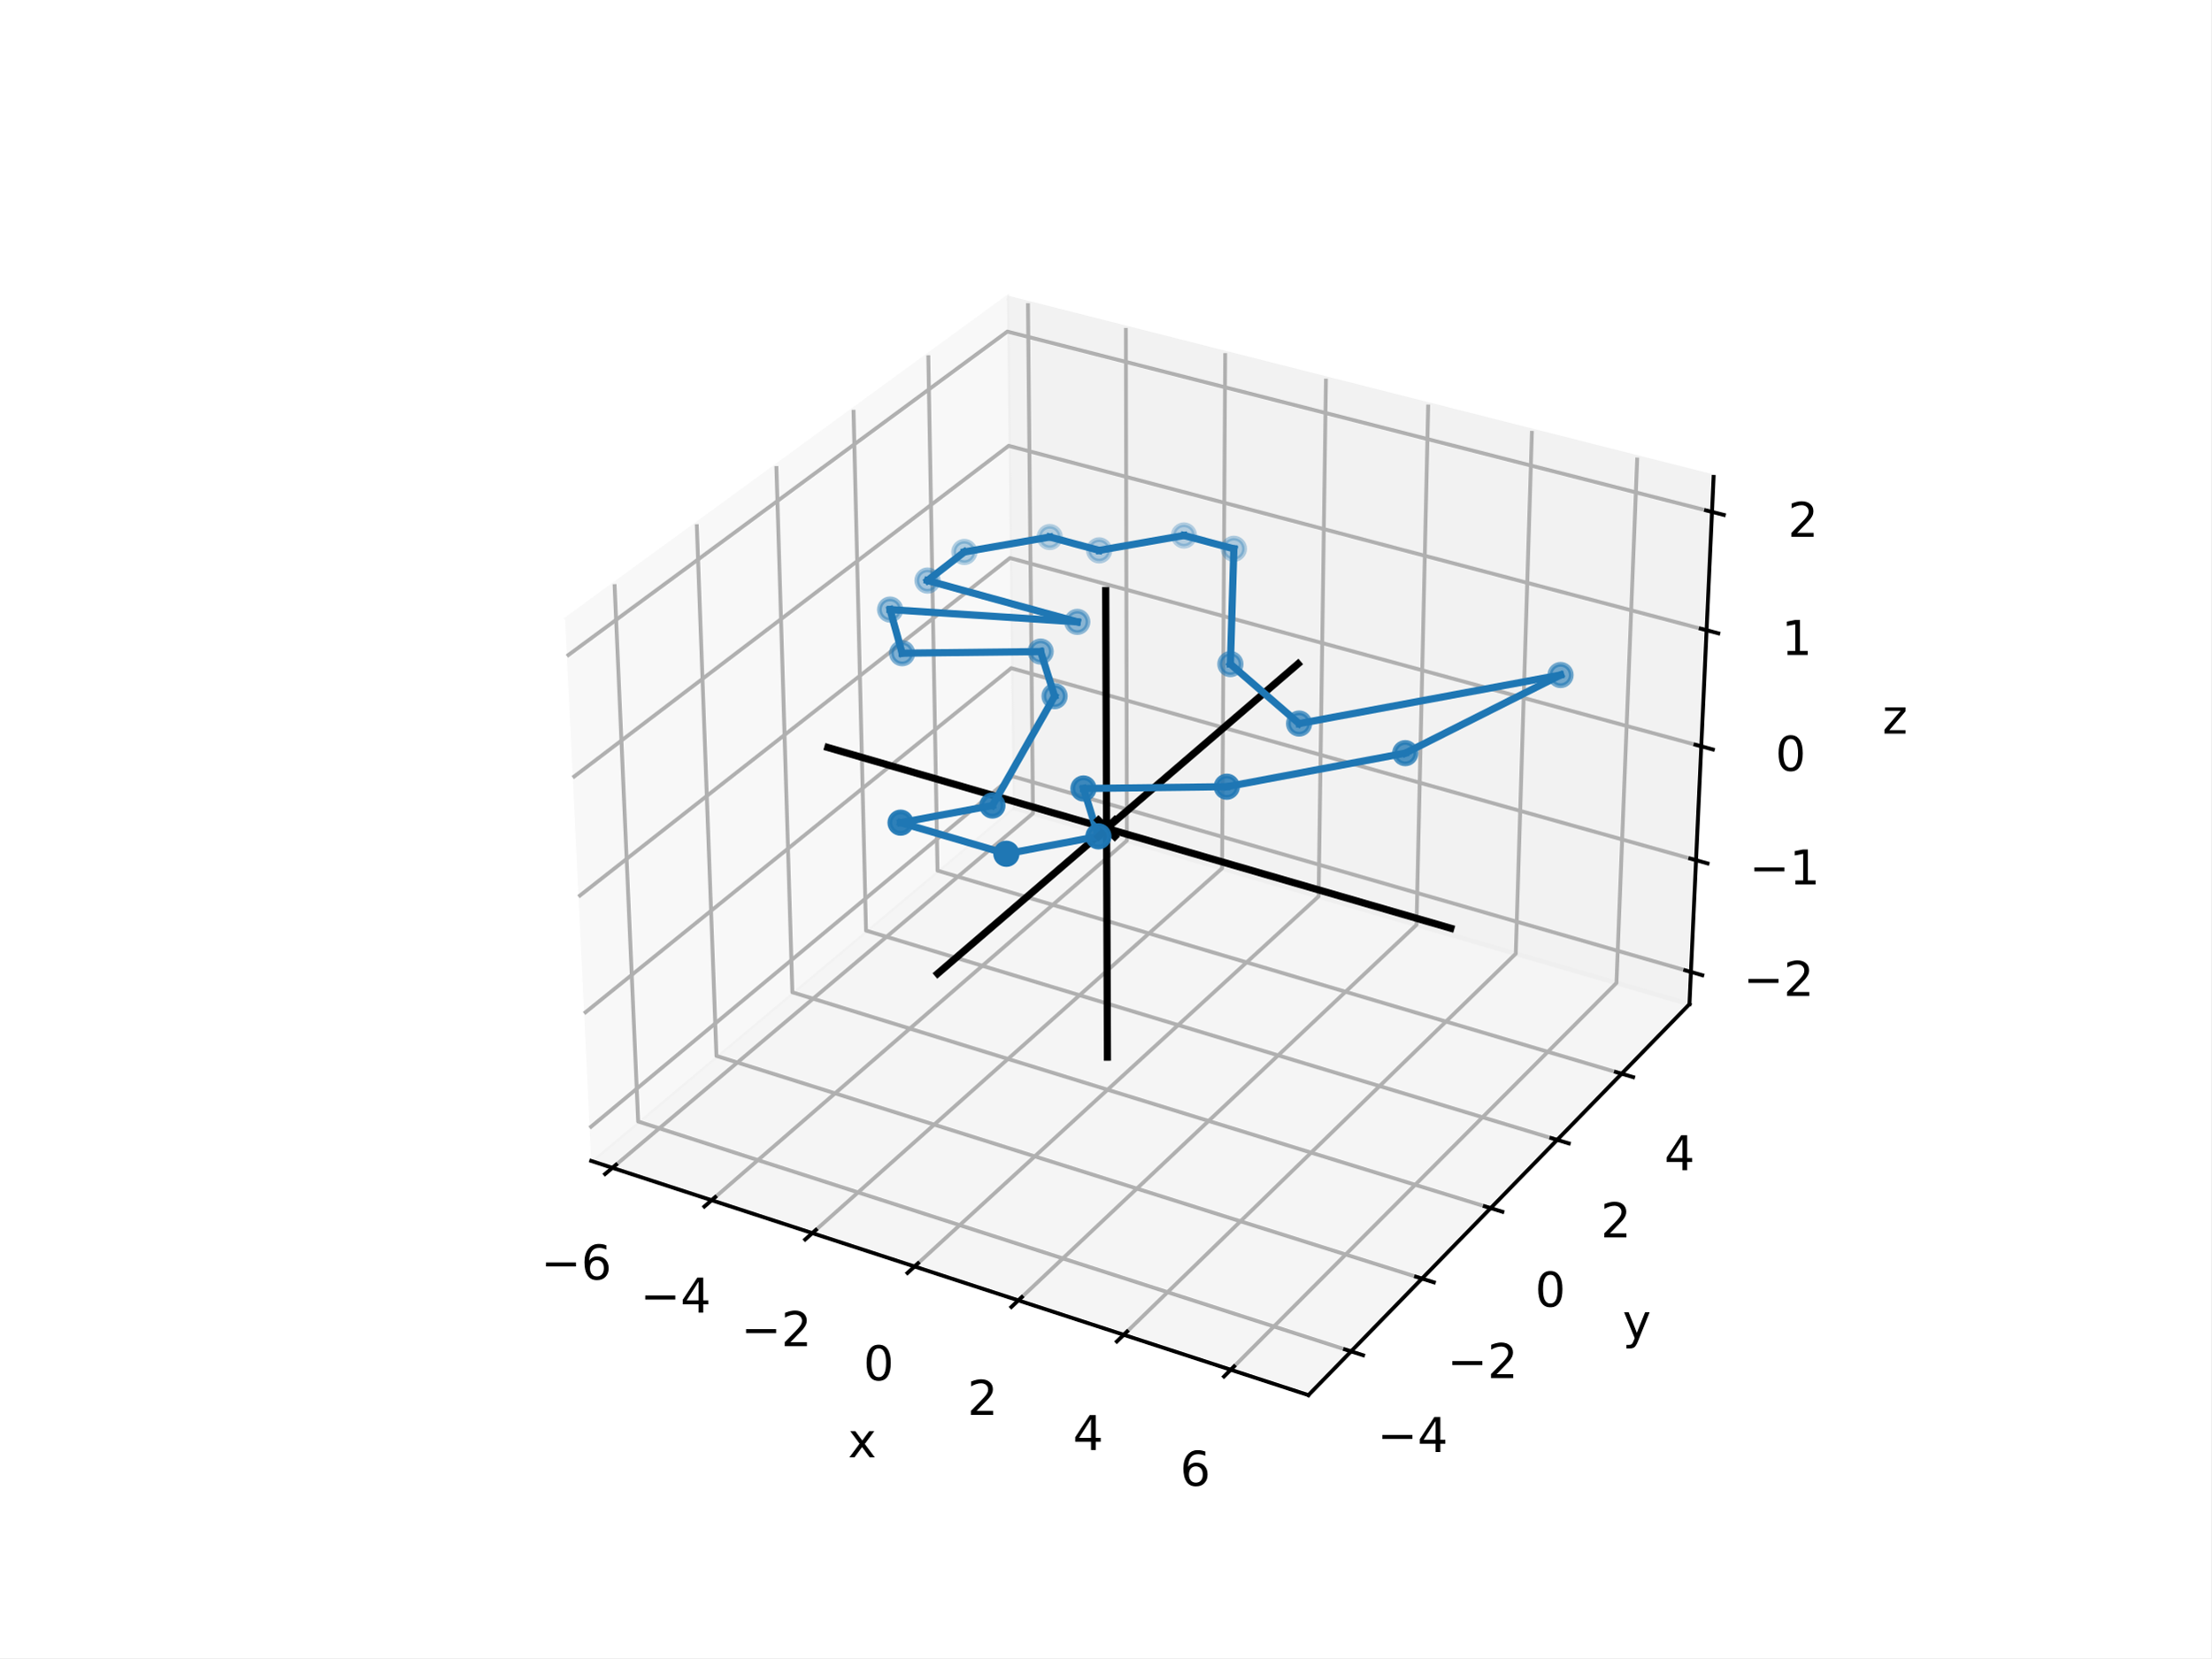
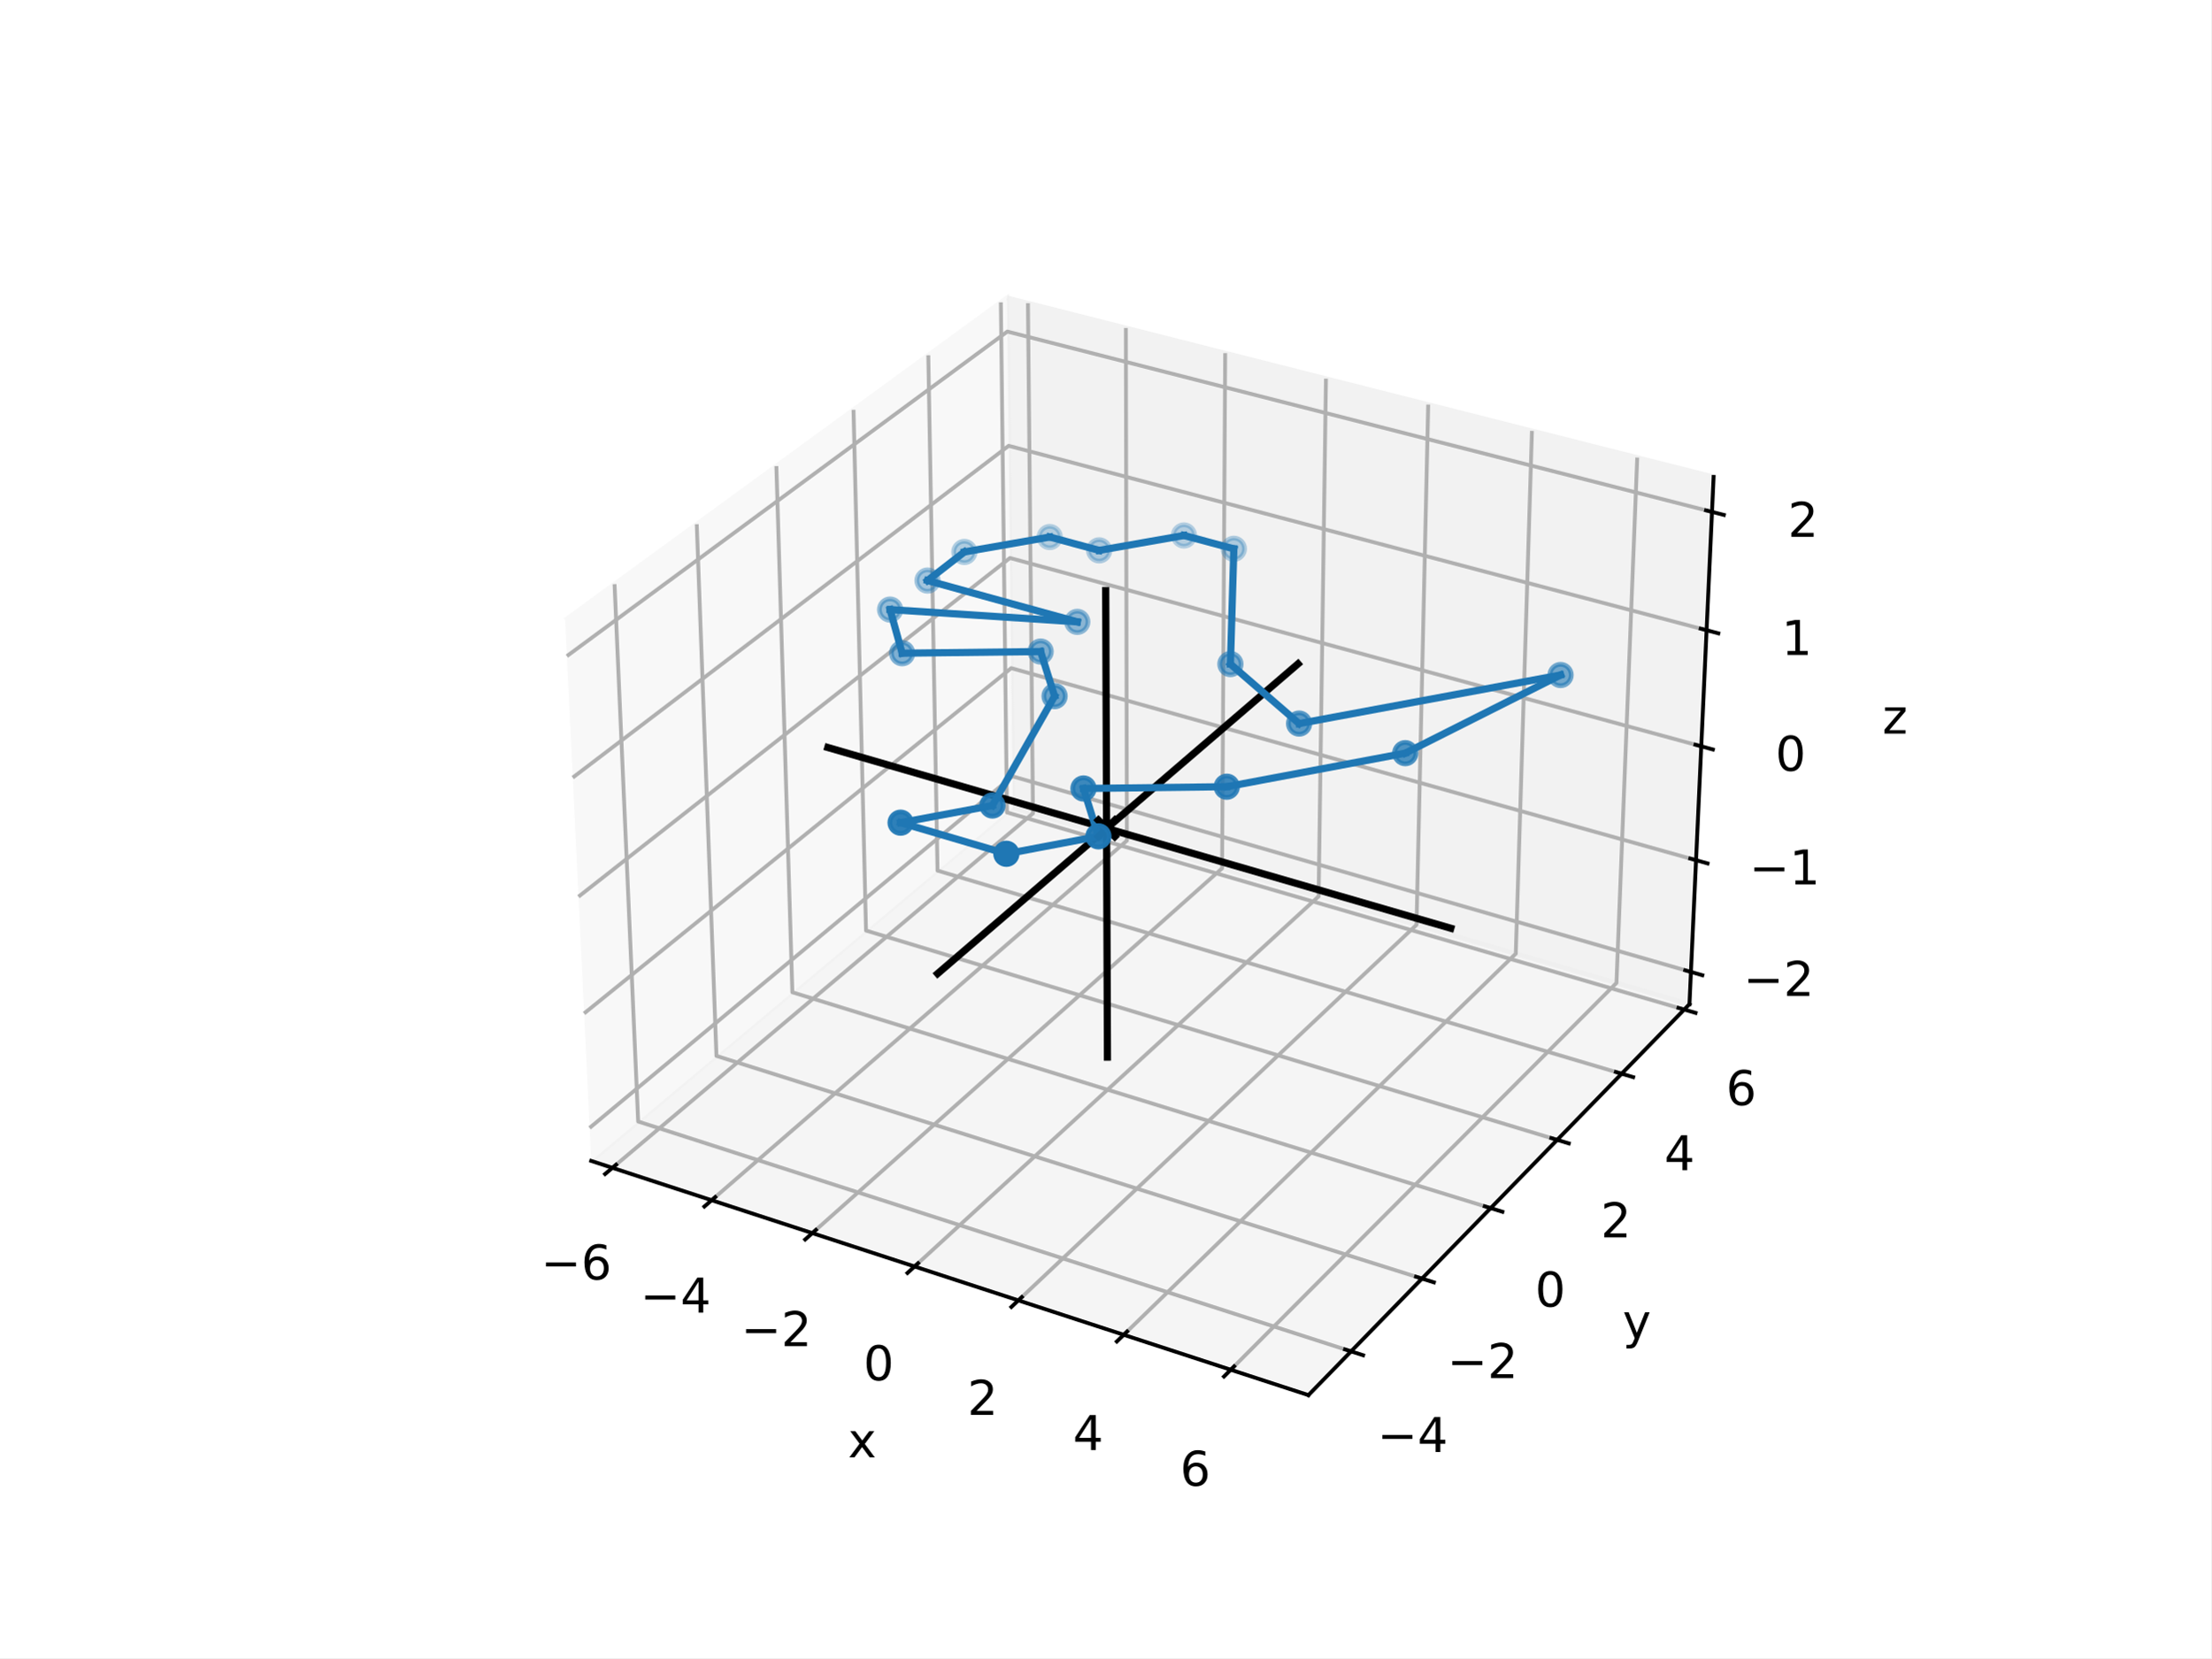
<svg xmlns="http://www.w3.org/2000/svg" xmlns:xlink="http://www.w3.org/1999/xlink" width="460.8pt" height="345.6pt" viewBox="0 0 460.8 345.6" version="1.1">
  <defs>
    <style type="text/css">*{stroke-linejoin: round; stroke-linecap: butt}</style>
  </defs>
  <g id="figure_1">
    <g id="patch_1">
      <path d="M 0 345.6  L 460.8 345.6  L 460.8 0  L 0 0  z " style="fill: #ffffff" />
    </g>
    <g id="patch_2">
      <path d="M 103.104 307.584  L 369.216 307.584  L 369.216 41.472  L 103.104 41.472  z " style="fill: #ffffff" />
    </g>
    <g id="pane3d_1">
      <g id="patch_3">
        <path d="M 123.197 241.969  L 211.076 168.307  L 209.855 62.074  L 117.77 129.273  " style="fill: #f2f2f2; opacity: 0.5; stroke: #f2f2f2; stroke-linejoin: miter" />
      </g>
    </g>
    <g id="pane3d_2">
      <g id="patch_4">
        <path d="M 211.076 168.307  L 352.09 209.295  L 357.123 99.402  L 209.855 62.074  " style="fill: #e6e6e6; opacity: 0.5; stroke: #e6e6e6; stroke-linejoin: miter" />
      </g>
    </g>
    <g id="pane3d_3">
      <g id="patch_5">
        <path d="M 123.197 241.969  L 272.679 290.79  L 352.09 209.295  L 211.076 168.307  " style="fill: #ececec; opacity: 0.5; stroke: #ececec; stroke-linejoin: miter" />
      </g>
    </g>
    <g id="grid3d_1">
      <g id="Line3DCollection_1">
        <path d="M 127.626 243.416  L 215.272 169.527  L 214.227 63.182  " style="fill: none; stroke: #b0b0b0; stroke-width: 0.8" />
        <path d="M 148.3 250.168  L 234.844 175.216  L 234.633 68.355  " style="fill: none; stroke: #b0b0b0; stroke-width: 0.8" />
        <path d="M 169.286 257.022  L 254.687 180.984  L 255.333 73.602  " style="fill: none; stroke: #b0b0b0; stroke-width: 0.8" />
        <path d="M 190.591 263.98  L 274.806 186.831  L 276.334 78.925  " style="fill: none; stroke: #b0b0b0; stroke-width: 0.8" />
        <path d="M 212.222 271.045  L 295.207 192.761  L 297.642 84.326  " style="fill: none; stroke: #b0b0b0; stroke-width: 0.8" />
        <path d="M 234.186 278.218  L 315.896 198.775  L 319.264 89.806  " style="fill: none; stroke: #b0b0b0; stroke-width: 0.8" />
        <path d="M 256.491 285.503  L 336.879 204.874  L 341.207 95.368  " style="fill: none; stroke: #b0b0b0; stroke-width: 0.8" />
      </g>
    </g>
    <g id="grid3d_2">
      <g id="Line3DCollection_2">
        <path d="M 128.07 121.757  L 132.993 233.758  L 281.566 281.67  " style="fill: none; stroke: #b0b0b0; stroke-width: 0.8" />
        <path d="M 145.202 109.255  L 149.306 220.084  L 296.346 266.502  " style="fill: none; stroke: #b0b0b0; stroke-width: 0.8" />
        <path d="M 161.794 97.146  L 165.127 206.823  L 310.657 251.816  " style="fill: none; stroke: #b0b0b0; stroke-width: 0.8" />
        <path d="M 177.872 85.414  L 180.478 193.955  L 324.52 237.588  " style="fill: none; stroke: #b0b0b0; stroke-width: 0.8" />
        <path d="M 193.459 74.039  L 195.38 181.464  L 337.958 223.798  " style="fill: none; stroke: #b0b0b0; stroke-width: 0.8" />
+         <path d="M 208.577 63.007  L 209.852 169.334  L 350.989 210.425  " style="fill: none; stroke: #b0b0b0; stroke-width: 0.8" />
      </g>
    </g>
    <g id="grid3d_3">
      <g id="Line3DCollection_3">
        <path d="M 352.398 202.583  L 211.001 161.806  L 122.866 235.097  " style="fill: none; stroke: #b0b0b0; stroke-width: 0.8" />
        <path d="M 353.464 179.29  L 210.742 139.258  L 121.717 211.237  " style="fill: none; stroke: #b0b0b0; stroke-width: 0.8" />
        <path d="M 354.551 155.552  L 210.478 116.298  L 120.545 186.903  " style="fill: none; stroke: #b0b0b0; stroke-width: 0.8" />
        <path d="M 355.659 131.356  L 210.209 92.917  L 119.35 162.081  " style="fill: none; stroke: #b0b0b0; stroke-width: 0.8" />
        <path d="M 356.789 106.688  L 209.935 69.103  L 118.131 136.756  " style="fill: none; stroke: #b0b0b0; stroke-width: 0.8" />
      </g>
    </g>
    <g id="axis3d_1">
      <g id="line2d_1">
        <path d="M 123.197 241.969  L 272.679 290.79  " style="fill: none; stroke: #000000; stroke-width: 0.8; stroke-linecap: square" />
      </g>
      <g id="xtick_1">
        <g id="line2d_2">
          <path d="M 128.389 242.772  L 126.096 244.705  " style="fill: none; stroke: #000000; stroke-width: 0.8; stroke-linecap: square" />
        </g>
        <g id="text_1">
          <g transform="translate(112.721 266.6928) scale(0.1 -0.1)">
            <defs>
              <path id="DejaVuSans-2212" d="M 678 2272  L 4684 2272  L 4684 1741  L 678 1741  L 678 2272  z " transform="scale(0.015625)" />
              <path id="DejaVuSans-36" d="M 2113 2584  Q 1688 2584 1439 2293  Q 1191 2003 1191 1497  Q 1191 994 1439 701  Q 1688 409 2113 409  Q 2538 409 2786 701  Q 3034 994 3034 1497  Q 3034 2003 2786 2293  Q 2538 2584 2113 2584  z M 3366 4563  L 3366 3988  Q 3128 4100 2886 4159  Q 2644 4219 2406 4219  Q 1781 4219 1451 3797  Q 1122 3375 1075 2522  Q 1259 2794 1537 2939  Q 1816 3084 2150 3084  Q 2853 3084 3261 2657  Q 3669 2231 3669 1497  Q 3669 778 3244 343  Q 2819 -91 2113 -91  Q 1303 -91 875 529  Q 447 1150 447 2328  Q 447 3434 972 4092  Q 1497 4750 2381 4750  Q 2619 4750 2861 4703  Q 3103 4656 3366 4563  z " transform="scale(0.015625)" />
            </defs>
            <use xlink:href="#DejaVuSans-2212" />
            <use xlink:href="#DejaVuSans-36" x="83.789" />
          </g>
        </g>
      </g>
      <g id="xtick_2">
        <g id="line2d_3">
          <path d="M 149.054 249.515  L 146.789 251.477  " style="fill: none; stroke: #000000; stroke-width: 0.8; stroke-linecap: square" />
        </g>
        <g id="text_2">
          <g transform="translate(133.4163 273.5881) scale(0.1 -0.1)">
            <defs>
              <path id="DejaVuSans-34" d="M 2419 4116  L 825 1625  L 2419 1625  L 2419 4116  z M 2253 4666  L 3047 4666  L 3047 1625  L 3713 1625  L 3713 1100  L 3047 1100  L 3047 0  L 2419 0  L 2419 1100  L 313 1100  L 313 1709  L 2253 4666  z " transform="scale(0.015625)" />
            </defs>
            <use xlink:href="#DejaVuSans-2212" />
            <use xlink:href="#DejaVuSans-34" x="83.789" />
          </g>
        </g>
      </g>
      <g id="xtick_3">
        <g id="line2d_4">
          <path d="M 170.031 256.359  L 167.794 258.351  " style="fill: none; stroke: #000000; stroke-width: 0.8; stroke-linecap: square" />
        </g>
        <g id="text_3">
          <g transform="translate(154.4247 280.5876) scale(0.1 -0.1)">
            <defs>
              <path id="DejaVuSans-32" d="M 1228 531  L 3431 531  L 3431 0  L 469 0  L 469 531  Q 828 903 1448 1529  Q 2069 2156 2228 2338  Q 2531 2678 2651 2914  Q 2772 3150 2772 3378  Q 2772 3750 2511 3984  Q 2250 4219 1831 4219  Q 1534 4219 1204 4116  Q 875 4013 500 3803  L 500 4441  Q 881 4594 1212 4672  Q 1544 4750 1819 4750  Q 2544 4750 2975 4387  Q 3406 4025 3406 3419  Q 3406 3131 3298 2873  Q 3191 2616 2906 2266  Q 2828 2175 2409 1742  Q 1991 1309 1228 531  z " transform="scale(0.015625)" />
            </defs>
            <use xlink:href="#DejaVuSans-2212" />
            <use xlink:href="#DejaVuSans-32" x="83.789" />
          </g>
        </g>
      </g>
      <g id="xtick_4">
        <g id="line2d_5">
          <path d="M 191.326 263.307  L 189.119 265.329  " style="fill: none; stroke: #000000; stroke-width: 0.8; stroke-linecap: square" />
        </g>
        <g id="text_4">
          <g transform="translate(179.943 287.6938) scale(0.1 -0.1)">
            <defs>
              <path id="DejaVuSans-30" d="M 2034 4250  Q 1547 4250 1301 3770  Q 1056 3291 1056 2328  Q 1056 1369 1301 889  Q 1547 409 2034 409  Q 2525 409 2770 889  Q 3016 1369 3016 2328  Q 3016 3291 2770 3770  Q 2525 4250 2034 4250  z M 2034 4750  Q 2819 4750 3233 4129  Q 3647 3509 3647 2328  Q 3647 1150 3233 529  Q 2819 -91 2034 -91  Q 1250 -91 836 529  Q 422 1150 422 2328  Q 422 3509 836 4129  Q 1250 4750 2034 4750  z " transform="scale(0.015625)" />
            </defs>
            <use xlink:href="#DejaVuSans-30" />
          </g>
        </g>
      </g>
      <g id="xtick_5">
        <g id="line2d_6">
          <path d="M 212.946 270.361  L 210.77 272.414  " style="fill: none; stroke: #000000; stroke-width: 0.8; stroke-linecap: square" />
        </g>
        <g id="text_5">
          <g transform="translate(201.5991 294.9092) scale(0.1 -0.1)">
            <use xlink:href="#DejaVuSans-32" />
          </g>
        </g>
      </g>
      <g id="xtick_6">
        <g id="line2d_7">
          <path d="M 234.899 277.524  L 232.755 279.609  " style="fill: none; stroke: #000000; stroke-width: 0.8; stroke-linecap: square" />
        </g>
        <g id="text_6">
          <g transform="translate(223.5903 302.2362) scale(0.1 -0.1)">
            <use xlink:href="#DejaVuSans-34" />
          </g>
        </g>
      </g>
      <g id="xtick_7">
        <g id="line2d_8">
          <path d="M 257.194 284.798  L 255.083 286.916  " style="fill: none; stroke: #000000; stroke-width: 0.8; stroke-linecap: square" />
        </g>
        <g id="text_7">
          <g transform="translate(245.9245 309.6774) scale(0.1 -0.1)">
            <use xlink:href="#DejaVuSans-36" />
          </g>
        </g>
      </g>
      <g id="text_8">
        <g transform="translate(176.7171 303.7676) scale(0.1 -0.1)">
          <defs>
            <path id="DejaVuSans-78" d="M 3513 3500  L 2247 1797  L 3578 0  L 2900 0  L 1881 1375  L 863 0  L 184 0  L 1544 1831  L 300 3500  L 978 3500  L 1906 2253  L 2834 3500  L 3513 3500  z " transform="scale(0.015625)" />
          </defs>
          <use xlink:href="#DejaVuSans-78" />
        </g>
      </g>
    </g>
    <g id="axis3d_2">
      <g id="line2d_9">
        <path d="M 352.09 209.295  L 272.679 290.79  " style="fill: none; stroke: #000000; stroke-width: 0.8; stroke-linecap: square" />
      </g>
      <g id="xtick_8">
        <g id="line2d_10">
          <path d="M 280.314 281.266  L 284.073 282.478  " style="fill: none; stroke: #000000; stroke-width: 0.8; stroke-linecap: square" />
        </g>
        <g id="text_9">
          <g transform="translate(287.0303 302.64) scale(0.1 -0.1)">
            <use xlink:href="#DejaVuSans-2212" />
            <use xlink:href="#DejaVuSans-34" x="83.789" />
          </g>
        </g>
      </g>
      <g id="xtick_9">
        <g id="line2d_11">
          <path d="M 295.108 266.112  L 298.825 267.285  " style="fill: none; stroke: #000000; stroke-width: 0.8; stroke-linecap: square" />
        </g>
        <g id="text_10">
          <g transform="translate(301.6116 287.2481) scale(0.1 -0.1)">
            <use xlink:href="#DejaVuSans-2212" />
            <use xlink:href="#DejaVuSans-32" x="83.789" />
          </g>
        </g>
      </g>
      <g id="xtick_10">
        <g id="line2d_12">
          <path d="M 309.432 251.438  L 313.108 252.574  " style="fill: none; stroke: #000000; stroke-width: 0.8; stroke-linecap: square" />
        </g>
        <g id="text_11">
          <g transform="translate(319.9199 272.3447) scale(0.1 -0.1)">
            <use xlink:href="#DejaVuSans-30" />
          </g>
        </g>
      </g>
      <g id="xtick_11">
        <g id="line2d_13">
          <path d="M 323.31 237.222  L 326.945 238.323  " style="fill: none; stroke: #000000; stroke-width: 0.8; stroke-linecap: square" />
        </g>
        <g id="text_12">
          <g transform="translate(333.5973 257.9068) scale(0.1 -0.1)">
            <use xlink:href="#DejaVuSans-32" />
          </g>
        </g>
      </g>
      <g id="xtick_12">
        <g id="line2d_14">
          <path d="M 336.761 223.442  L 340.356 224.51  " style="fill: none; stroke: #000000; stroke-width: 0.8; stroke-linecap: square" />
        </g>
        <g id="text_13">
          <g transform="translate(346.854 243.9131) scale(0.1 -0.1)">
            <use xlink:href="#DejaVuSans-34" />
          </g>
        </g>
      </g>
-       <g id="text_14">
+       <g id="xtick_13">
+         <g id="line2d_15">
+           <path d="M 349.804 210.08  L 353.361 211.116  " style="fill: none; stroke: #000000; stroke-width: 0.8; stroke-linecap: square" />
+         </g>
+         <g id="text_14">
+           <g transform="translate(359.7091 230.3433) scale(0.1 -0.1)">
+             <use xlink:href="#DejaVuSans-36" />
+           </g>
+         </g>
+       </g>
+       <g id="text_15">
        <g transform="translate(338.1734 278.9887) scale(0.1 -0.1)">
          <defs>
            <path id="DejaVuSans-79" d="M 2059 -325  Q 1816 -950 1584 -1140  Q 1353 -1331 966 -1331  L 506 -1331  L 506 -850  L 844 -850  Q 1081 -850 1212 -737  Q 1344 -625 1503 -206  L 1606 56  L 191 3500  L 800 3500  L 1894 763  L 2988 3500  L 3597 3500  L 2059 -325  z " transform="scale(0.015625)" />
          </defs>
          <use xlink:href="#DejaVuSans-79" />
        </g>
      </g>
    </g>
    <g id="axis3d_3">
-       <g id="line2d_15">
+       <g id="line2d_16">
        <path d="M 352.09 209.295  L 357.123 99.402  " style="fill: none; stroke: #000000; stroke-width: 0.8; stroke-linecap: square" />
-       </g>
-       <g id="xtick_13">
-         <g id="line2d_16">
-           <path d="M 351.211 202.241  L 354.774 203.268  " style="fill: none; stroke: #000000; stroke-width: 0.8; stroke-linecap: square" />
-         </g>
-         <g id="text_15">
-           <g transform="translate(363.3241 207.5896) scale(0.1 -0.1)">
-             <use xlink:href="#DejaVuSans-2212" />
-             <use xlink:href="#DejaVuSans-32" x="83.789" />
-           </g>
-         </g>
      </g>
      <g id="xtick_14">
        <g id="line2d_17">
+           <path d="M 351.211 202.241  L 354.774 203.268  " style="fill: none; stroke: #000000; stroke-width: 0.8; stroke-linecap: square" />
+         </g>
+         <g id="text_16">
+           <g transform="translate(363.3241 207.5896) scale(0.1 -0.1)">
+             <use xlink:href="#DejaVuSans-2212" />
+             <use xlink:href="#DejaVuSans-32" x="83.789" />
+           </g>
+         </g>
+       </g>
+       <g id="xtick_15">
+         <g id="line2d_18">
          <path d="M 352.266 178.954  L 355.864 179.964  " style="fill: none; stroke: #000000; stroke-width: 0.8; stroke-linecap: square" />
        </g>
-         <g id="text_16">
+         <g id="text_17">
          <g transform="translate(364.5603 184.3431) scale(0.1 -0.1)">
            <defs>
              <path id="DejaVuSans-31" d="M 794 531  L 1825 531  L 1825 4091  L 703 3866  L 703 4441  L 1819 4666  L 2450 4666  L 2450 531  L 3481 531  L 3481 0  L 794 0  L 794 531  z " transform="scale(0.015625)" />
            </defs>
            <use xlink:href="#DejaVuSans-2212" />
            <use xlink:href="#DejaVuSans-31" x="83.789" />
          </g>
        </g>
      </g>
-       <g id="xtick_15">
-         <g id="line2d_18">
+       <g id="xtick_16">
+         <g id="line2d_19">
          <path d="M 353.341 155.222  L 356.975 156.213  " style="fill: none; stroke: #000000; stroke-width: 0.8; stroke-linecap: square" />
        </g>
-         <g id="text_17">
+         <g id="text_18">
          <g transform="translate(370.0098 160.6534) scale(0.1 -0.1)">
            <use xlink:href="#DejaVuSans-30" />
          </g>
        </g>
      </g>
-       <g id="xtick_16">
-         <g id="line2d_19">
+       <g id="xtick_17">
+         <g id="line2d_20">
          <path d="M 354.437 131.033  L 358.108 132.003  " style="fill: none; stroke: #000000; stroke-width: 0.8; stroke-linecap: square" />
        </g>
-         <g id="text_18">
+         <g id="text_19">
          <g transform="translate(371.2938 136.5079) scale(0.1 -0.1)">
            <use xlink:href="#DejaVuSans-31" />
          </g>
        </g>
      </g>
-       <g id="xtick_17">
-         <g id="line2d_20">
+       <g id="xtick_18">
+         <g id="line2d_21">
          <path d="M 355.554 106.372  L 359.262 107.321  " style="fill: none; stroke: #000000; stroke-width: 0.8; stroke-linecap: square" />
        </g>
-         <g id="text_19">
+         <g id="text_20">
          <g transform="translate(372.6027 111.8931) scale(0.1 -0.1)">
            <use xlink:href="#DejaVuSans-32" />
          </g>
        </g>
      </g>
-       <g id="text_20">
+       <g id="text_21">
        <g transform="translate(392.303 152.9023) scale(0.1 -0.1)">
          <defs>
            <path id="DejaVuSans-7a" d="M 353 3500  L 3084 3500  L 3084 2975  L 922 459  L 3084 459  L 3084 0  L 275 0  L 275 525  L 2438 3041  L 353 3041  L 353 3500  z " transform="scale(0.015625)" />
          </defs>
          <use xlink:href="#DejaVuSans-7a" />
        </g>
      </g>
    </g>
    <g id="axes_1">
-       <g id="line2d_21">
-         <path d="M 172.517 155.8  L 302.35 193.477  " clip-path="url(#p8d6aa60938)" style="fill: none; stroke: #000000; stroke-width: 1.5; stroke-linecap: square" />
-       </g>
      <g id="line2d_22">
-         <path d="M 195.4 202.932  L 270.515 138.361  " clip-path="url(#p8d6aa60938)" style="fill: none; stroke: #000000; stroke-width: 1.5; stroke-linecap: square" />
+         <path d="M 172.517 155.8  L 302.35 193.477  " clip-path="url(#p78ad30c43a)" style="fill: none; stroke: #000000; stroke-width: 1.5; stroke-linecap: square" />
      </g>
      <g id="line2d_23">
-         <path d="M 230.79 220.331  L 230.433 123.09  " clip-path="url(#p8d6aa60938)" style="fill: none; stroke: #000000; stroke-width: 1.5; stroke-linecap: square" />
+         <path d="M 195.4 202.932  L 270.515 138.361  " clip-path="url(#p78ad30c43a)" style="fill: none; stroke: #000000; stroke-width: 1.5; stroke-linecap: square" />
      </g>
      <g id="line2d_24">
-         <path d="M 325.23 140.689  L 270.739 150.812  " clip-path="url(#p8d6aa60938)" style="fill: none; stroke: #1f77b4; stroke-width: 1.5; stroke-linecap: square" />
+         <path d="M 230.79 220.331  L 230.433 123.09  " clip-path="url(#p78ad30c43a)" style="fill: none; stroke: #000000; stroke-width: 1.5; stroke-linecap: square" />
      </g>
      <g id="line2d_25">
-         <path d="M 270.739 150.812  L 256.423 138.41  " clip-path="url(#p8d6aa60938)" style="fill: none; stroke: #1f77b4; stroke-width: 1.5; stroke-linecap: square" />
+         <path d="M 325.23 140.689  L 270.739 150.812  " clip-path="url(#p78ad30c43a)" style="fill: none; stroke: #1f77b4; stroke-width: 1.5; stroke-linecap: square" />
      </g>
      <g id="line2d_26">
-         <path d="M 256.423 138.41  L 257.134 114.385  " clip-path="url(#p8d6aa60938)" style="fill: none; stroke: #1f77b4; stroke-width: 1.5; stroke-linecap: square" />
+         <path d="M 270.739 150.812  L 256.423 138.41  " clip-path="url(#p78ad30c43a)" style="fill: none; stroke: #1f77b4; stroke-width: 1.5; stroke-linecap: square" />
      </g>
      <g id="line2d_27">
-         <path d="M 257.134 114.385  L 246.737 111.605  " clip-path="url(#p8d6aa60938)" style="fill: none; stroke: #1f77b4; stroke-width: 1.5; stroke-linecap: square" />
+         <path d="M 256.423 138.41  L 257.134 114.385  " clip-path="url(#p78ad30c43a)" style="fill: none; stroke: #1f77b4; stroke-width: 1.5; stroke-linecap: square" />
      </g>
      <g id="line2d_28">
-         <path d="M 246.737 111.605  L 229.066 114.712  " clip-path="url(#p8d6aa60938)" style="fill: none; stroke: #1f77b4; stroke-width: 1.5; stroke-linecap: square" />
+         <path d="M 257.134 114.385  L 246.737 111.605  " clip-path="url(#p78ad30c43a)" style="fill: none; stroke: #1f77b4; stroke-width: 1.5; stroke-linecap: square" />
      </g>
      <g id="line2d_29">
-         <path d="M 229.066 114.712  L 218.765 111.929  " clip-path="url(#p8d6aa60938)" style="fill: none; stroke: #1f77b4; stroke-width: 1.5; stroke-linecap: square" />
+         <path d="M 246.737 111.605  L 229.066 114.712  " clip-path="url(#p78ad30c43a)" style="fill: none; stroke: #1f77b4; stroke-width: 1.5; stroke-linecap: square" />
      </g>
      <g id="line2d_30">
-         <path d="M 218.765 111.929  L 200.974 115.038  " clip-path="url(#p8d6aa60938)" style="fill: none; stroke: #1f77b4; stroke-width: 1.5; stroke-linecap: square" />
+         <path d="M 229.066 114.712  L 218.765 111.929  " clip-path="url(#p78ad30c43a)" style="fill: none; stroke: #1f77b4; stroke-width: 1.5; stroke-linecap: square" />
      </g>
      <g id="line2d_31">
-         <path d="M 200.974 115.038  L 193.294 121.001  " clip-path="url(#p8d6aa60938)" style="fill: none; stroke: #1f77b4; stroke-width: 1.5; stroke-linecap: square" />
+         <path d="M 218.765 111.929  L 200.974 115.038  " clip-path="url(#p78ad30c43a)" style="fill: none; stroke: #1f77b4; stroke-width: 1.5; stroke-linecap: square" />
      </g>
      <g id="line2d_32">
-         <path d="M 193.294 121.001  L 224.51 129.609  " clip-path="url(#p8d6aa60938)" style="fill: none; stroke: #1f77b4; stroke-width: 1.5; stroke-linecap: square" />
+         <path d="M 200.974 115.038  L 193.294 121.001  " clip-path="url(#p78ad30c43a)" style="fill: none; stroke: #1f77b4; stroke-width: 1.5; stroke-linecap: square" />
      </g>
      <g id="line2d_33">
-         <path d="M 224.51 129.609  L 185.495 127.056  " clip-path="url(#p8d6aa60938)" style="fill: none; stroke: #1f77b4; stroke-width: 1.5; stroke-linecap: square" />
+         <path d="M 193.294 121.001  L 224.51 129.609  " clip-path="url(#p78ad30c43a)" style="fill: none; stroke: #1f77b4; stroke-width: 1.5; stroke-linecap: square" />
      </g>
      <g id="line2d_34">
-         <path d="M 185.495 127.056  L 188.007 136.144  " clip-path="url(#p8d6aa60938)" style="fill: none; stroke: #1f77b4; stroke-width: 1.5; stroke-linecap: square" />
+         <path d="M 224.51 129.609  L 185.495 127.056  " clip-path="url(#p78ad30c43a)" style="fill: none; stroke: #1f77b4; stroke-width: 1.5; stroke-linecap: square" />
      </g>
      <g id="line2d_35">
-         <path d="M 188.007 136.144  L 216.869 135.799  " clip-path="url(#p8d6aa60938)" style="fill: none; stroke: #1f77b4; stroke-width: 1.5; stroke-linecap: square" />
+         <path d="M 185.495 127.056  L 188.007 136.144  " clip-path="url(#p78ad30c43a)" style="fill: none; stroke: #1f77b4; stroke-width: 1.5; stroke-linecap: square" />
      </g>
      <g id="line2d_36">
-         <path d="M 216.869 135.799  L 219.776 145.092  " clip-path="url(#p8d6aa60938)" style="fill: none; stroke: #1f77b4; stroke-width: 1.5; stroke-linecap: square" />
+         <path d="M 188.007 136.144  L 216.869 135.799  " clip-path="url(#p78ad30c43a)" style="fill: none; stroke: #1f77b4; stroke-width: 1.5; stroke-linecap: square" />
      </g>
      <g id="line2d_37">
-         <path d="M 219.776 145.092  L 206.823 167.891  " clip-path="url(#p8d6aa60938)" style="fill: none; stroke: #1f77b4; stroke-width: 1.5; stroke-linecap: square" />
+         <path d="M 216.869 135.799  L 219.776 145.092  " clip-path="url(#p78ad30c43a)" style="fill: none; stroke: #1f77b4; stroke-width: 1.5; stroke-linecap: square" />
      </g>
      <g id="line2d_38">
-         <path d="M 206.823 167.891  L 187.685 171.469  " clip-path="url(#p8d6aa60938)" style="fill: none; stroke: #1f77b4; stroke-width: 1.5; stroke-linecap: square" />
+         <path d="M 219.776 145.092  L 206.823 167.891  " clip-path="url(#p78ad30c43a)" style="fill: none; stroke: #1f77b4; stroke-width: 1.5; stroke-linecap: square" />
      </g>
      <g id="line2d_39">
-         <path d="M 187.685 171.469  L 209.727 177.954  " clip-path="url(#p8d6aa60938)" style="fill: none; stroke: #1f77b4; stroke-width: 1.5; stroke-linecap: square" />
+         <path d="M 206.823 167.891  L 187.685 171.469  " clip-path="url(#p78ad30c43a)" style="fill: none; stroke: #1f77b4; stroke-width: 1.5; stroke-linecap: square" />
      </g>
      <g id="line2d_40">
-         <path d="M 209.727 177.954  L 228.918 174.32  " clip-path="url(#p8d6aa60938)" style="fill: none; stroke: #1f77b4; stroke-width: 1.5; stroke-linecap: square" />
+         <path d="M 187.685 171.469  L 209.727 177.954  " clip-path="url(#p78ad30c43a)" style="fill: none; stroke: #1f77b4; stroke-width: 1.5; stroke-linecap: square" />
      </g>
      <g id="line2d_41">
-         <path d="M 228.918 174.32  L 225.798 164.344  " clip-path="url(#p8d6aa60938)" style="fill: none; stroke: #1f77b4; stroke-width: 1.5; stroke-linecap: square" />
+         <path d="M 209.727 177.954  L 228.918 174.32  " clip-path="url(#p78ad30c43a)" style="fill: none; stroke: #1f77b4; stroke-width: 1.5; stroke-linecap: square" />
      </g>
      <g id="line2d_42">
-         <path d="M 225.798 164.344  L 255.666 163.974  " clip-path="url(#p8d6aa60938)" style="fill: none; stroke: #1f77b4; stroke-width: 1.5; stroke-linecap: square" />
+         <path d="M 228.918 174.32  L 225.798 164.344  " clip-path="url(#p78ad30c43a)" style="fill: none; stroke: #1f77b4; stroke-width: 1.5; stroke-linecap: square" />
      </g>
      <g id="line2d_43">
-         <path d="M 255.666 163.974  L 292.861 156.977  " clip-path="url(#p8d6aa60938)" style="fill: none; stroke: #1f77b4; stroke-width: 1.5; stroke-linecap: square" />
+         <path d="M 225.798 164.344  L 255.666 163.974  " clip-path="url(#p78ad30c43a)" style="fill: none; stroke: #1f77b4; stroke-width: 1.5; stroke-linecap: square" />
      </g>
      <g id="line2d_44">
-         <path d="M 292.861 156.977  L 325.23 140.689  " clip-path="url(#p8d6aa60938)" style="fill: none; stroke: #1f77b4; stroke-width: 1.5; stroke-linecap: square" />
+         <path d="M 255.666 163.974  L 292.861 156.977  " clip-path="url(#p78ad30c43a)" style="fill: none; stroke: #1f77b4; stroke-width: 1.5; stroke-linecap: square" />
+       </g>
+       <g id="line2d_45">
+         <path d="M 292.861 156.977  L 325.23 140.689  " clip-path="url(#p78ad30c43a)" style="fill: none; stroke: #1f77b4; stroke-width: 1.5; stroke-linecap: square" />
      </g>
      <g id="Path3DCollection_1">
        <defs>
-           <path id="m13868848f3" d="M -2.236 2.236  L 2.236 -2.236  M -2.236 -2.236  L 2.236 2.236  " style="stroke: #000000; stroke-width: 1.5" />
+           <path id="mcafb742c69" d="M -2.236 2.236  L 2.236 -2.236  M -2.236 -2.236  L 2.236 2.236  " style="stroke: #000000; stroke-width: 1.5" />
        </defs>
-         <g clip-path="url(#p8d6aa60938)">
-           <use xlink:href="#m13868848f3" x="230.615" y="172.66" style="stroke: #000000; stroke-width: 1.5" />
+         <g clip-path="url(#p78ad30c43a)">
+           <use xlink:href="#mcafb742c69" x="230.615" y="172.66" style="stroke: #000000; stroke-width: 1.5" />
        </g>
      </g>
      <g id="Path3DCollection_2">
        <defs>
-           <path id="C0_0_cc5ae13e94" d="M 0 2.236  C 0.593 2.236 1.162 2 1.581 1.581  C 2 1.162 2.236 0.593 2.236 -0  C 2.236 -0.593 2 -1.162 1.581 -1.581  C 1.162 -2 0.593 -2.236 0 -2.236  C -0.593 -2.236 -1.162 -2 -1.581 -1.581  C -2 -1.162 -2.236 -0.593 -2.236 0  C -2.236 0.593 -2 1.162 -1.581 1.581  C -1.162 2 -0.593 2.236 0 2.236  z " />
+           <path id="C0_0_ea4b5851b3" d="M 0 2.236  C 0.593 2.236 1.162 2 1.581 1.581  C 2 1.162 2.236 0.593 2.236 -0  C 2.236 -0.593 2 -1.162 1.581 -1.581  C 1.162 -2 0.593 -2.236 0 -2.236  C -0.593 -2.236 -1.162 -2 -1.581 -1.581  C -2 -1.162 -2.236 -0.593 -2.236 0  C -2.236 0.593 -2 1.162 -1.581 1.581  C -1.162 2 -0.593 2.236 0 2.236  z " />
        </defs>
-         <g clip-path="url(#p8d6aa60938)">
-           <use xlink:href="#C0_0_cc5ae13e94" x="246.737" y="111.605" style="fill: #1f77b4; fill-opacity: 0.3; stroke: #1f77b4; stroke-opacity: 0.3" />
-         </g>
-         <g clip-path="url(#p8d6aa60938)">
-           <use xlink:href="#C0_0_cc5ae13e94" x="218.765" y="111.929" style="fill: #1f77b4; fill-opacity: 0.303; stroke: #1f77b4; stroke-opacity: 0.303" />
-         </g>
-         <g clip-path="url(#p8d6aa60938)">
-           <use xlink:href="#C0_0_cc5ae13e94" x="257.134" y="114.385" style="fill: #1f77b4; fill-opacity: 0.329; stroke: #1f77b4; stroke-opacity: 0.329" />
-         </g>
-         <g clip-path="url(#p8d6aa60938)">
-           <use xlink:href="#C0_0_cc5ae13e94" x="229.066" y="114.712" style="fill: #1f77b4; fill-opacity: 0.333; stroke: #1f77b4; stroke-opacity: 0.333" />
-         </g>
-         <g clip-path="url(#p8d6aa60938)">
-           <use xlink:href="#C0_0_cc5ae13e94" x="200.974" y="115.038" style="fill: #1f77b4; fill-opacity: 0.336; stroke: #1f77b4; stroke-opacity: 0.336" />
-         </g>
-         <g clip-path="url(#p8d6aa60938)">
-           <use xlink:href="#C0_0_cc5ae13e94" x="193.294" y="121.001" style="fill: #1f77b4; fill-opacity: 0.399; stroke: #1f77b4; stroke-opacity: 0.399" />
-         </g>
-         <g clip-path="url(#p8d6aa60938)">
-           <use xlink:href="#C0_0_cc5ae13e94" x="185.495" y="127.056" style="fill: #1f77b4; fill-opacity: 0.463; stroke: #1f77b4; stroke-opacity: 0.463" />
-         </g>
-         <g clip-path="url(#p8d6aa60938)">
-           <use xlink:href="#C0_0_cc5ae13e94" x="224.51" y="129.609" style="fill: #1f77b4; fill-opacity: 0.49; stroke: #1f77b4; stroke-opacity: 0.49" />
-         </g>
-         <g clip-path="url(#p8d6aa60938)">
-           <use xlink:href="#C0_0_cc5ae13e94" x="216.869" y="135.799" style="fill: #1f77b4; fill-opacity: 0.555; stroke: #1f77b4; stroke-opacity: 0.555" />
-         </g>
-         <g clip-path="url(#p8d6aa60938)">
-           <use xlink:href="#C0_0_cc5ae13e94" x="188.007" y="136.144" style="fill: #1f77b4; fill-opacity: 0.559; stroke: #1f77b4; stroke-opacity: 0.559" />
-         </g>
-         <g clip-path="url(#p8d6aa60938)">
-           <use xlink:href="#C0_0_cc5ae13e94" x="256.423" y="138.41" style="fill: #1f77b4; fill-opacity: 0.583; stroke: #1f77b4; stroke-opacity: 0.583" />
-         </g>
-         <g clip-path="url(#p8d6aa60938)">
-           <use xlink:href="#C0_0_cc5ae13e94" x="325.23" y="140.689" style="fill: #1f77b4; fill-opacity: 0.607; stroke: #1f77b4; stroke-opacity: 0.607" />
-         </g>
-         <g clip-path="url(#p8d6aa60938)">
-           <use xlink:href="#C0_0_cc5ae13e94" x="219.776" y="145.092" style="fill: #1f77b4; fill-opacity: 0.653; stroke: #1f77b4; stroke-opacity: 0.653" />
-         </g>
-         <g clip-path="url(#p8d6aa60938)">
-           <use xlink:href="#C0_0_cc5ae13e94" x="270.739" y="150.812" style="fill: #1f77b4; fill-opacity: 0.714; stroke: #1f77b4; stroke-opacity: 0.714" />
-         </g>
-         <g clip-path="url(#p8d6aa60938)">
-           <use xlink:href="#C0_0_cc5ae13e94" x="292.861" y="156.977" style="fill: #1f77b4; fill-opacity: 0.779; stroke: #1f77b4; stroke-opacity: 0.779" />
-         </g>
-         <g clip-path="url(#p8d6aa60938)">
-           <use xlink:href="#C0_0_cc5ae13e94" x="255.666" y="163.974" style="fill: #1f77b4; fill-opacity: 0.853; stroke: #1f77b4; stroke-opacity: 0.853" />
-         </g>
-         <g clip-path="url(#p8d6aa60938)">
-           <use xlink:href="#C0_0_cc5ae13e94" x="225.798" y="164.344" style="fill: #1f77b4; fill-opacity: 0.856; stroke: #1f77b4; stroke-opacity: 0.856" />
-         </g>
-         <g clip-path="url(#p8d6aa60938)">
-           <use xlink:href="#C0_0_cc5ae13e94" x="206.823" y="167.891" style="fill: #1f77b4; fill-opacity: 0.894; stroke: #1f77b4; stroke-opacity: 0.894" />
-         </g>
-         <g clip-path="url(#p8d6aa60938)">
-           <use xlink:href="#C0_0_cc5ae13e94" x="187.685" y="171.469" style="fill: #1f77b4; fill-opacity: 0.932; stroke: #1f77b4; stroke-opacity: 0.932" />
-         </g>
-         <g clip-path="url(#p8d6aa60938)">
-           <use xlink:href="#C0_0_cc5ae13e94" x="228.918" y="174.32" style="fill: #1f77b4; fill-opacity: 0.962; stroke: #1f77b4; stroke-opacity: 0.962" />
-         </g>
-         <g clip-path="url(#p8d6aa60938)">
-           <use xlink:href="#C0_0_cc5ae13e94" x="209.727" y="177.954" style="fill: #1f77b4; stroke: #1f77b4" />
+         <g clip-path="url(#p78ad30c43a)">
+           <use xlink:href="#C0_0_ea4b5851b3" x="246.737" y="111.605" style="fill: #1f77b4; fill-opacity: 0.3; stroke: #1f77b4; stroke-opacity: 0.3" />
+         </g>
+         <g clip-path="url(#p78ad30c43a)">
+           <use xlink:href="#C0_0_ea4b5851b3" x="218.765" y="111.929" style="fill: #1f77b4; fill-opacity: 0.303; stroke: #1f77b4; stroke-opacity: 0.303" />
+         </g>
+         <g clip-path="url(#p78ad30c43a)">
+           <use xlink:href="#C0_0_ea4b5851b3" x="257.134" y="114.385" style="fill: #1f77b4; fill-opacity: 0.329; stroke: #1f77b4; stroke-opacity: 0.329" />
+         </g>
+         <g clip-path="url(#p78ad30c43a)">
+           <use xlink:href="#C0_0_ea4b5851b3" x="229.066" y="114.712" style="fill: #1f77b4; fill-opacity: 0.333; stroke: #1f77b4; stroke-opacity: 0.333" />
+         </g>
+         <g clip-path="url(#p78ad30c43a)">
+           <use xlink:href="#C0_0_ea4b5851b3" x="200.974" y="115.038" style="fill: #1f77b4; fill-opacity: 0.336; stroke: #1f77b4; stroke-opacity: 0.336" />
+         </g>
+         <g clip-path="url(#p78ad30c43a)">
+           <use xlink:href="#C0_0_ea4b5851b3" x="193.294" y="121.001" style="fill: #1f77b4; fill-opacity: 0.399; stroke: #1f77b4; stroke-opacity: 0.399" />
+         </g>
+         <g clip-path="url(#p78ad30c43a)">
+           <use xlink:href="#C0_0_ea4b5851b3" x="185.495" y="127.056" style="fill: #1f77b4; fill-opacity: 0.463; stroke: #1f77b4; stroke-opacity: 0.463" />
+         </g>
+         <g clip-path="url(#p78ad30c43a)">
+           <use xlink:href="#C0_0_ea4b5851b3" x="224.51" y="129.609" style="fill: #1f77b4; fill-opacity: 0.49; stroke: #1f77b4; stroke-opacity: 0.49" />
+         </g>
+         <g clip-path="url(#p78ad30c43a)">
+           <use xlink:href="#C0_0_ea4b5851b3" x="216.869" y="135.799" style="fill: #1f77b4; fill-opacity: 0.555; stroke: #1f77b4; stroke-opacity: 0.555" />
+         </g>
+         <g clip-path="url(#p78ad30c43a)">
+           <use xlink:href="#C0_0_ea4b5851b3" x="188.007" y="136.144" style="fill: #1f77b4; fill-opacity: 0.559; stroke: #1f77b4; stroke-opacity: 0.559" />
+         </g>
+         <g clip-path="url(#p78ad30c43a)">
+           <use xlink:href="#C0_0_ea4b5851b3" x="256.423" y="138.41" style="fill: #1f77b4; fill-opacity: 0.583; stroke: #1f77b4; stroke-opacity: 0.583" />
+         </g>
+         <g clip-path="url(#p78ad30c43a)">
+           <use xlink:href="#C0_0_ea4b5851b3" x="325.23" y="140.689" style="fill: #1f77b4; fill-opacity: 0.607; stroke: #1f77b4; stroke-opacity: 0.607" />
+         </g>
+         <g clip-path="url(#p78ad30c43a)">
+           <use xlink:href="#C0_0_ea4b5851b3" x="219.776" y="145.092" style="fill: #1f77b4; fill-opacity: 0.653; stroke: #1f77b4; stroke-opacity: 0.653" />
+         </g>
+         <g clip-path="url(#p78ad30c43a)">
+           <use xlink:href="#C0_0_ea4b5851b3" x="270.739" y="150.812" style="fill: #1f77b4; fill-opacity: 0.714; stroke: #1f77b4; stroke-opacity: 0.714" />
+         </g>
+         <g clip-path="url(#p78ad30c43a)">
+           <use xlink:href="#C0_0_ea4b5851b3" x="292.861" y="156.977" style="fill: #1f77b4; fill-opacity: 0.779; stroke: #1f77b4; stroke-opacity: 0.779" />
+         </g>
+         <g clip-path="url(#p78ad30c43a)">
+           <use xlink:href="#C0_0_ea4b5851b3" x="255.666" y="163.974" style="fill: #1f77b4; fill-opacity: 0.853; stroke: #1f77b4; stroke-opacity: 0.853" />
+         </g>
+         <g clip-path="url(#p78ad30c43a)">
+           <use xlink:href="#C0_0_ea4b5851b3" x="225.798" y="164.344" style="fill: #1f77b4; fill-opacity: 0.856; stroke: #1f77b4; stroke-opacity: 0.856" />
+         </g>
+         <g clip-path="url(#p78ad30c43a)">
+           <use xlink:href="#C0_0_ea4b5851b3" x="206.823" y="167.891" style="fill: #1f77b4; fill-opacity: 0.894; stroke: #1f77b4; stroke-opacity: 0.894" />
+         </g>
+         <g clip-path="url(#p78ad30c43a)">
+           <use xlink:href="#C0_0_ea4b5851b3" x="187.685" y="171.469" style="fill: #1f77b4; fill-opacity: 0.932; stroke: #1f77b4; stroke-opacity: 0.932" />
+         </g>
+         <g clip-path="url(#p78ad30c43a)">
+           <use xlink:href="#C0_0_ea4b5851b3" x="228.918" y="174.32" style="fill: #1f77b4; fill-opacity: 0.962; stroke: #1f77b4; stroke-opacity: 0.962" />
+         </g>
+         <g clip-path="url(#p78ad30c43a)">
+           <use xlink:href="#C0_0_ea4b5851b3" x="209.727" y="177.954" style="fill: #1f77b4; stroke: #1f77b4" />
        </g>
      </g>
    </g>
  </g>
  <defs>
-     <clipPath id="p8d6aa60938">
+     <clipPath id="p78ad30c43a">
      <rect x="103.104" y="41.472" width="266.112" height="266.112" />
    </clipPath>
  </defs>
</svg>
